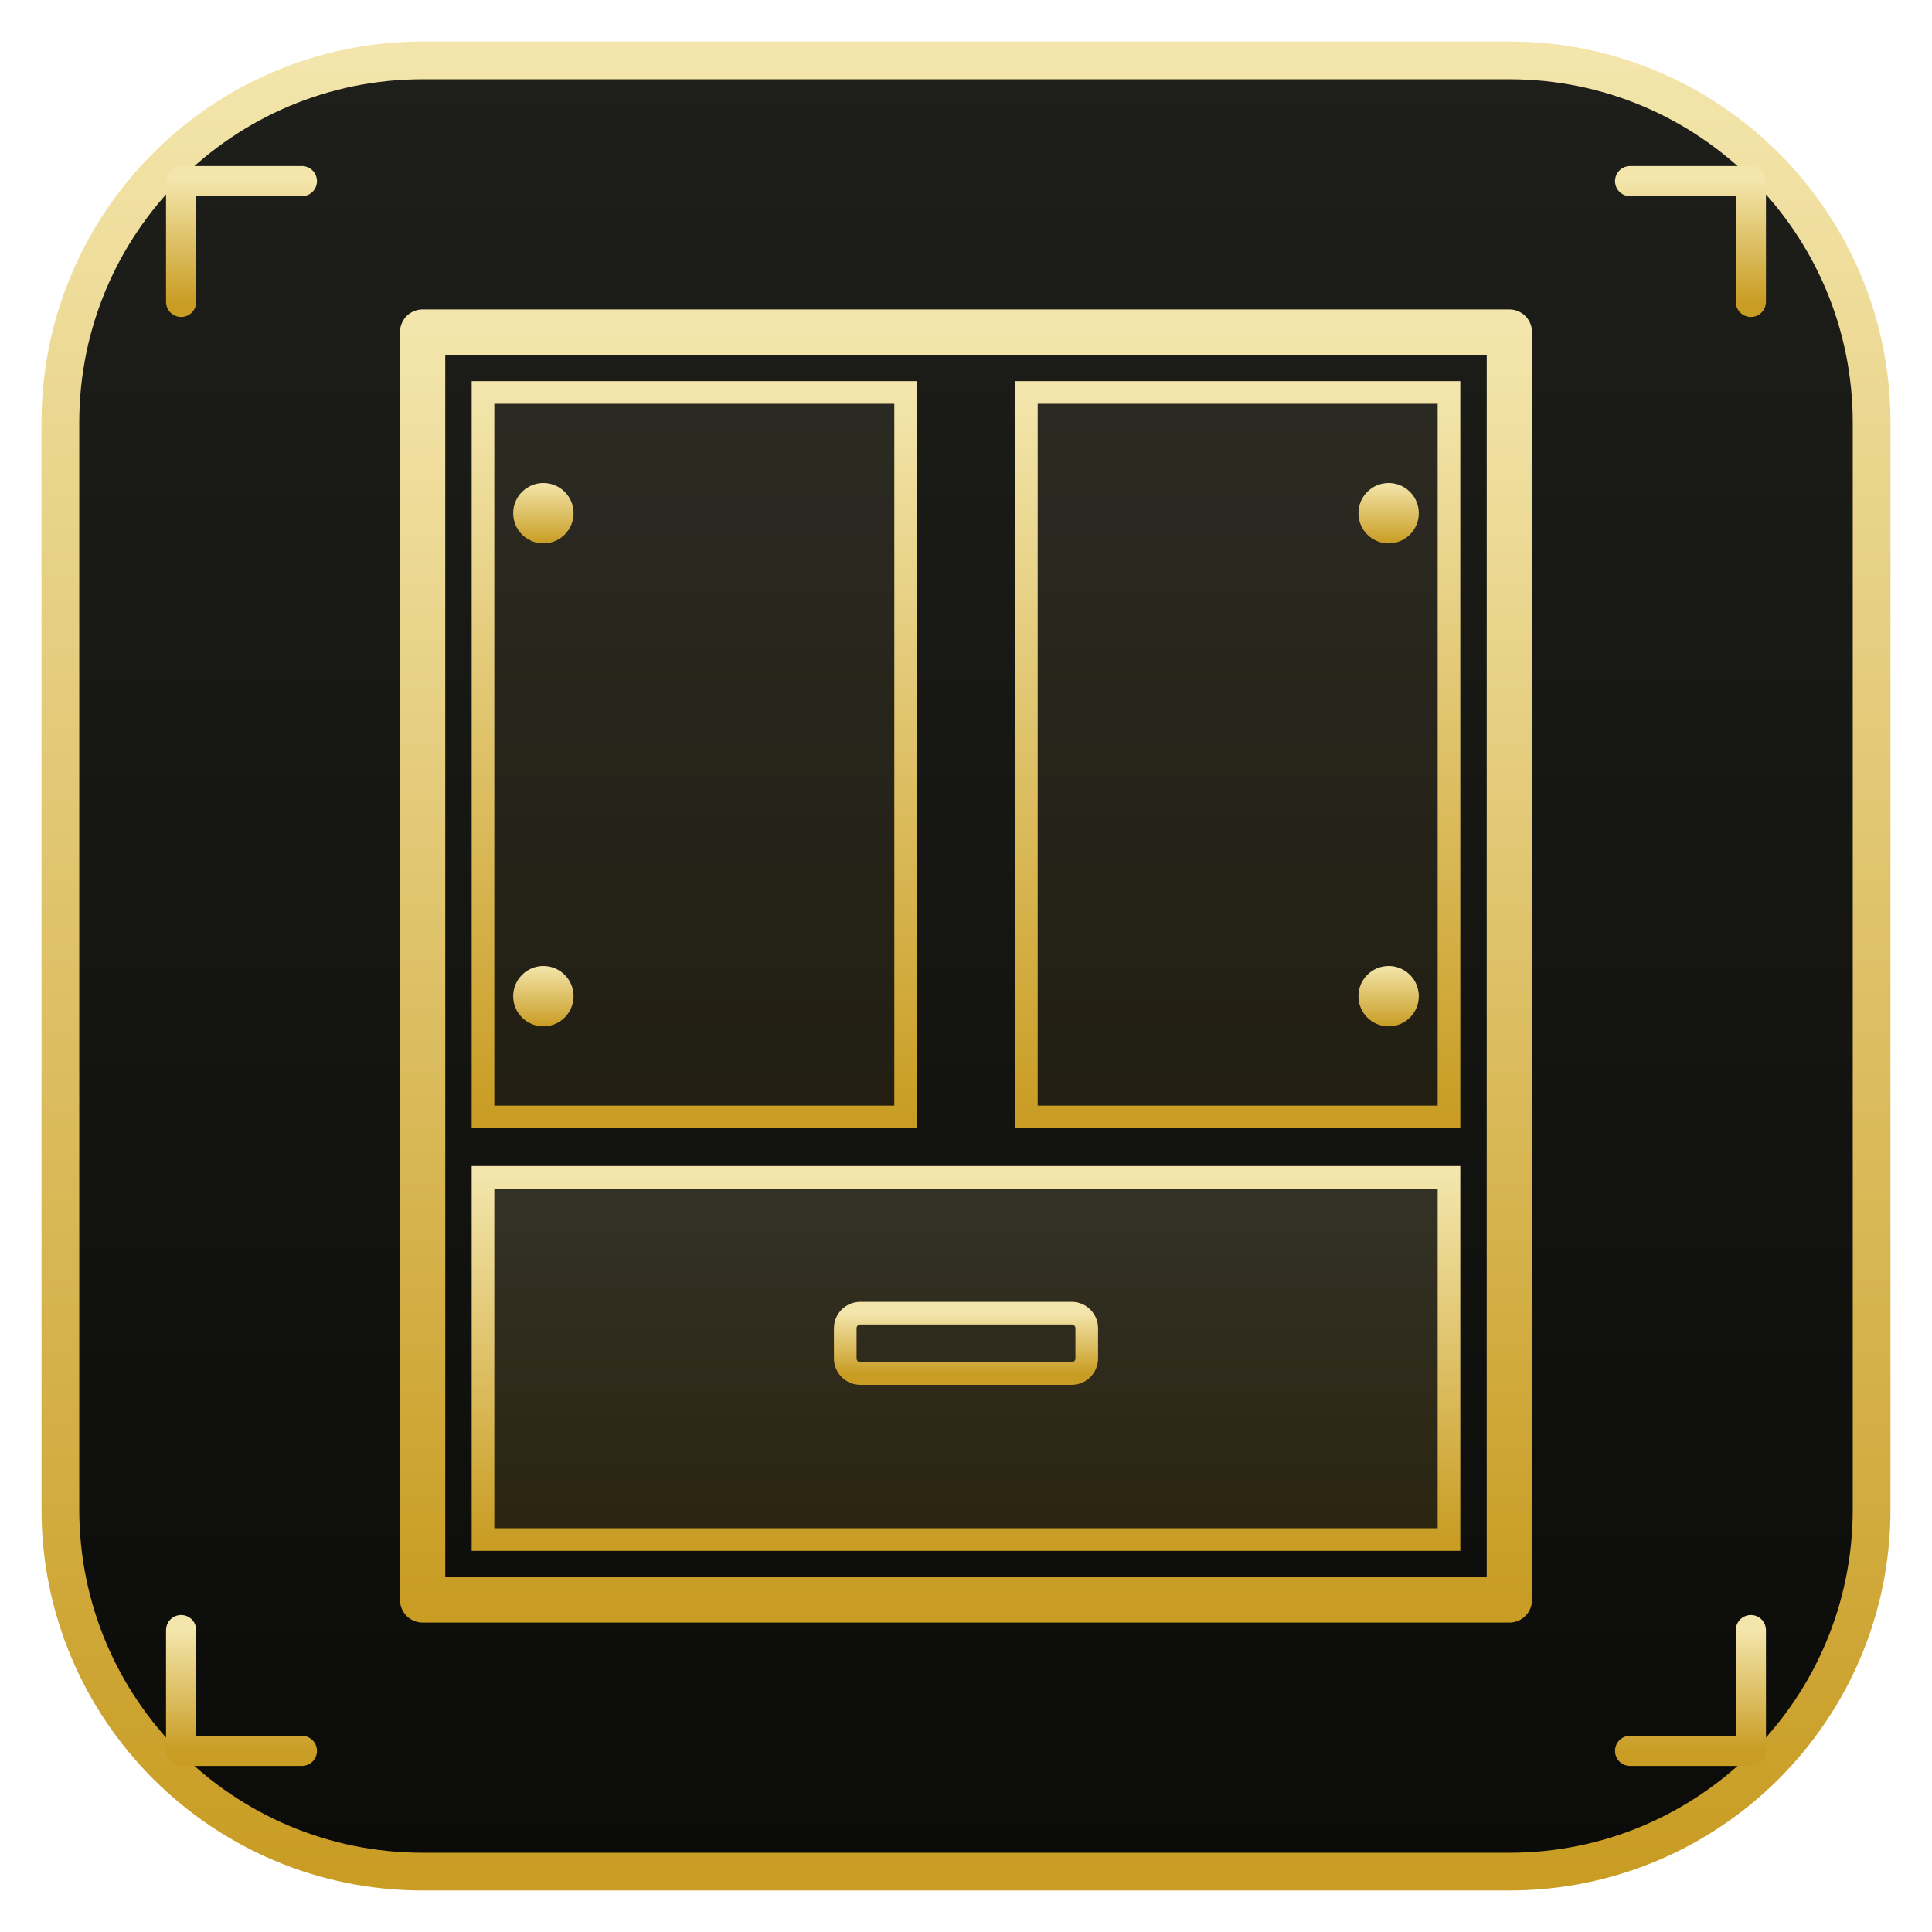
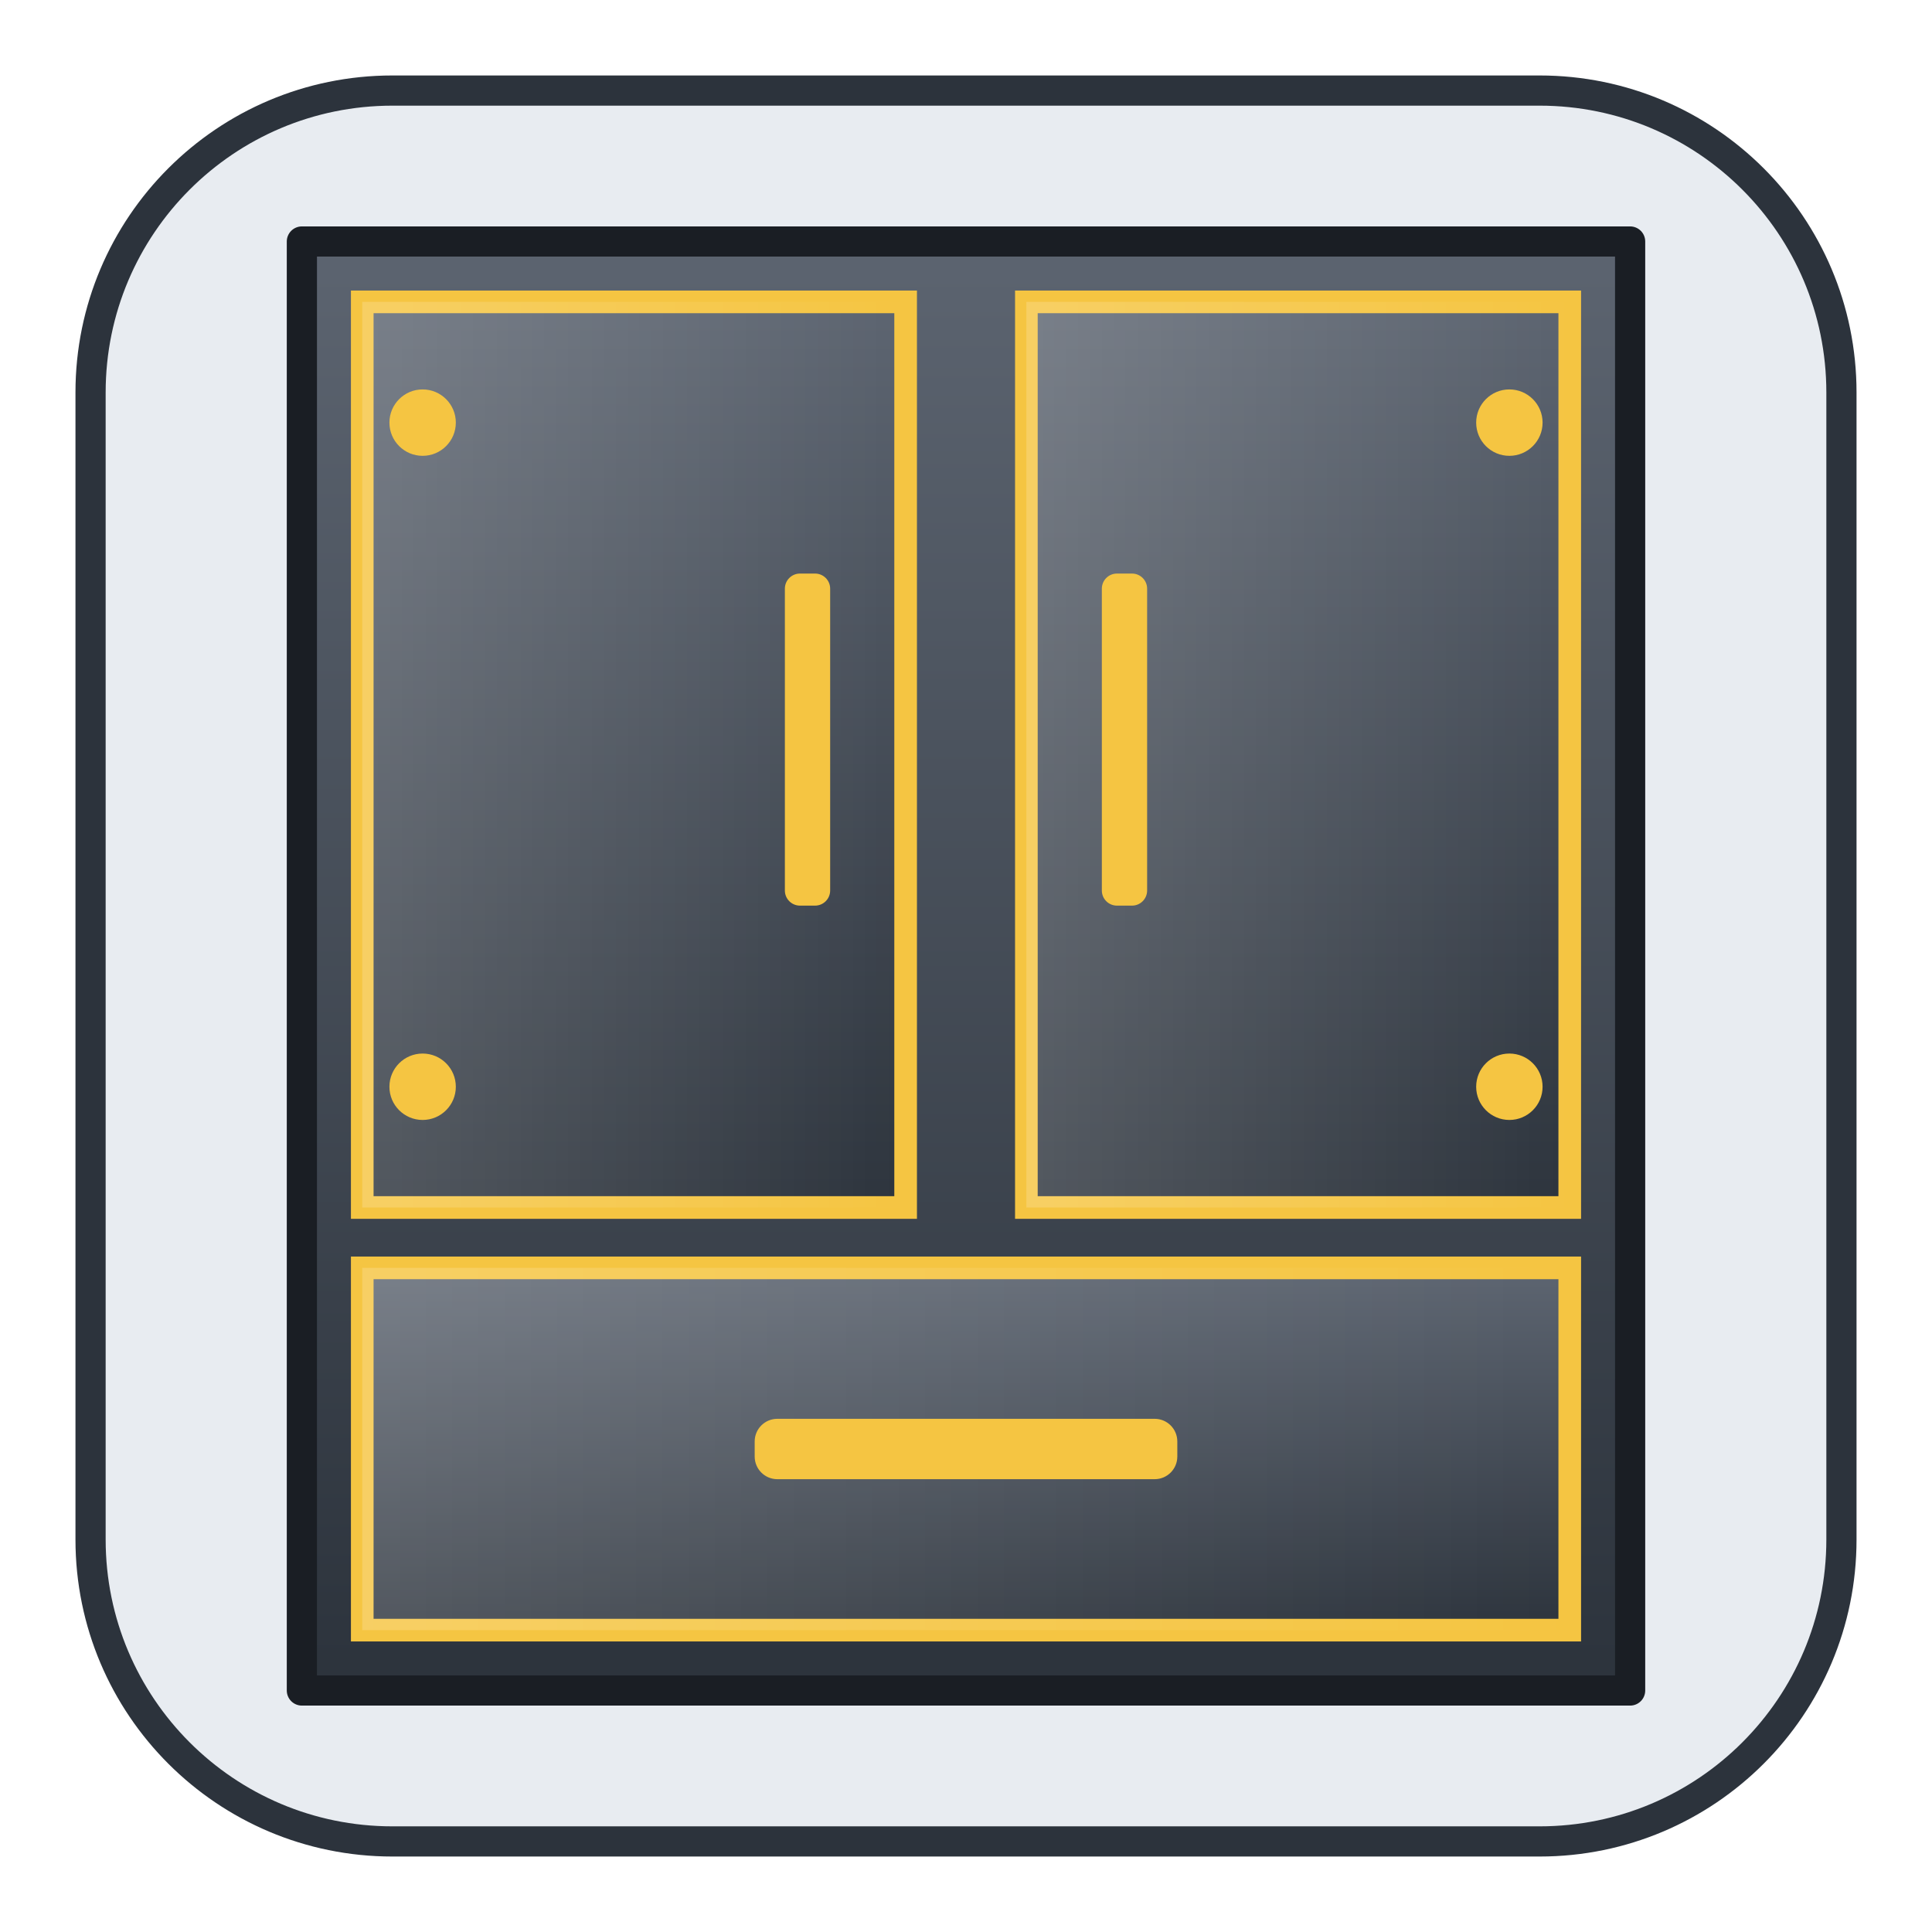
<svg xmlns="http://www.w3.org/2000/svg" viewBox="0 0 128 128" width="128" height="128">
  <defs>
-     <linearGradient id="tmfGold3" x1="0" y1="0" x2="0" y2="1">
-       <stop offset="0%" stop-color="#f3e5ab" />
-       <stop offset="100%" stop-color="#c99d24" />
+     <linearGradient id="cab2" x1="0" y1="0" x2="0" y2="1">
+       <stop offset="0%" stop-color="#5c6470" />
+       <stop offset="100%" stop-color="#2c333c" />
    </linearGradient>
-     <linearGradient id="tmfDark3" x1="0" y1="0" x2="0" y2="1">
-       <stop offset="0%" stop-color="#1e1e1a" />
-       <stop offset="100%" stop-color="#0b0b09" />
+     <linearGradient id="doorlight" x1="0" y1="0" x2="1" y2="0">
+       <stop offset="0%" stop-color="rgba(255,255,255,0.18)" />
+       <stop offset="100%" stop-color="rgba(255,255,255,0)" />
    </linearGradient>
  </defs>
-   <rect x="4" y="4" width="120" height="120" rx="24" fill="url(#tmfDark3)" stroke="url(#tmfGold3)" stroke-width="2.5" />
-   <g transform="translate(28 22)">
-     <rect x="0" y="0" width="72" height="84" fill="none" stroke="url(#tmfGold3)" stroke-width="3" stroke-linejoin="round" />
-     <line x1="36" y1="6" x2="36" y2="52" stroke="url(#tmfGold3)" stroke-width="2" />
-     <rect x="4" y="4" width="28" height="48" fill="url(#tmfGold3)" fill-opacity="0.08" stroke="url(#tmfGold3)" stroke-width="1.5" />
-     <circle cx="8" cy="12" r="2" fill="url(#tmfGold3)" />
-     <circle cx="8" cy="44" r="2" fill="url(#tmfGold3)" />
-     <line x1="24" y1="24" x2="28" y2="24" stroke="url(#tmfGold3)" stroke-width="2" stroke-linecap="round" />
-     <rect x="40" y="4" width="28" height="48" fill="url(#tmfGold3)" fill-opacity="0.08" stroke="url(#tmfGold3)" stroke-width="1.5" />
-     <circle cx="64" cy="12" r="2" fill="url(#tmfGold3)" />
-     <circle cx="64" cy="44" r="2" fill="url(#tmfGold3)" />
-     <line x1="44" y1="24" x2="48" y2="24" stroke="url(#tmfGold3)" stroke-width="2" stroke-linecap="round" />
-     <rect x="4" y="56" width="64" height="24" fill="url(#tmfGold3)" fill-opacity="0.15" stroke="url(#tmfGold3)" stroke-width="1.5" />
-     <rect x="28" y="65" width="16" height="4" fill="none" stroke="url(#tmfGold3)" stroke-width="1.5" rx="1" />
+   <rect x="6" y="6" width="116" height="116" rx="20" fill="#e8ecf1" stroke="#2c333c" stroke-width="2" />
+   <g transform="translate(20 16)">
+     <rect x="0" y="0" width="88" height="96" fill="url(#cab2)" stroke="#1a1e24" stroke-width="2" stroke-linejoin="round" />
+     <rect x="4" y="4" width="36" height="60" fill="url(#cab2)" stroke="#f5c542" stroke-width="1.5" />
+     <rect x="4" y="4" width="36" height="60" fill="url(#doorlight)" />
+     <circle cx="8" cy="12" r="2.2" fill="#f5c542" />
+     <circle cx="8" cy="56" r="2.2" fill="#f5c542" />
+     <rect x="32" y="22" width="3" height="22" fill="#f5c542" rx="1" />
+     <rect x="48" y="4" width="36" height="60" fill="url(#cab2)" stroke="#f5c542" stroke-width="1.5" />
+     <rect x="48" y="4" width="36" height="60" fill="url(#doorlight)" />
+     <circle cx="80" cy="12" r="2.2" fill="#f5c542" />
+     <circle cx="80" cy="56" r="2.2" fill="#f5c542" />
+     <rect x="53" y="22" width="3" height="22" fill="#f5c542" rx="1" />
+     <rect x="4" y="68" width="80" height="24" fill="url(#cab2)" stroke="#f5c542" stroke-width="1.5" />
+     <rect x="4" y="68" width="80" height="24" fill="url(#doorlight)" />
+     <rect x="30" y="78" width="28" height="4" fill="#f5c542" rx="1.5" />
  </g>
-   <path d="M12 12 L20 12 M12 12 L12 20" stroke="url(#tmfGold3)" stroke-width="2" stroke-linecap="round" />
-   <path d="M116 12 L108 12 M116 12 L116 20" stroke="url(#tmfGold3)" stroke-width="2" stroke-linecap="round" />
-   <path d="M12 116 L20 116 M12 116 L12 108" stroke="url(#tmfGold3)" stroke-width="2" stroke-linecap="round" />
-   <path d="M116 116 L108 116 M116 116 L116 108" stroke="url(#tmfGold3)" stroke-width="2" stroke-linecap="round" />
</svg>
